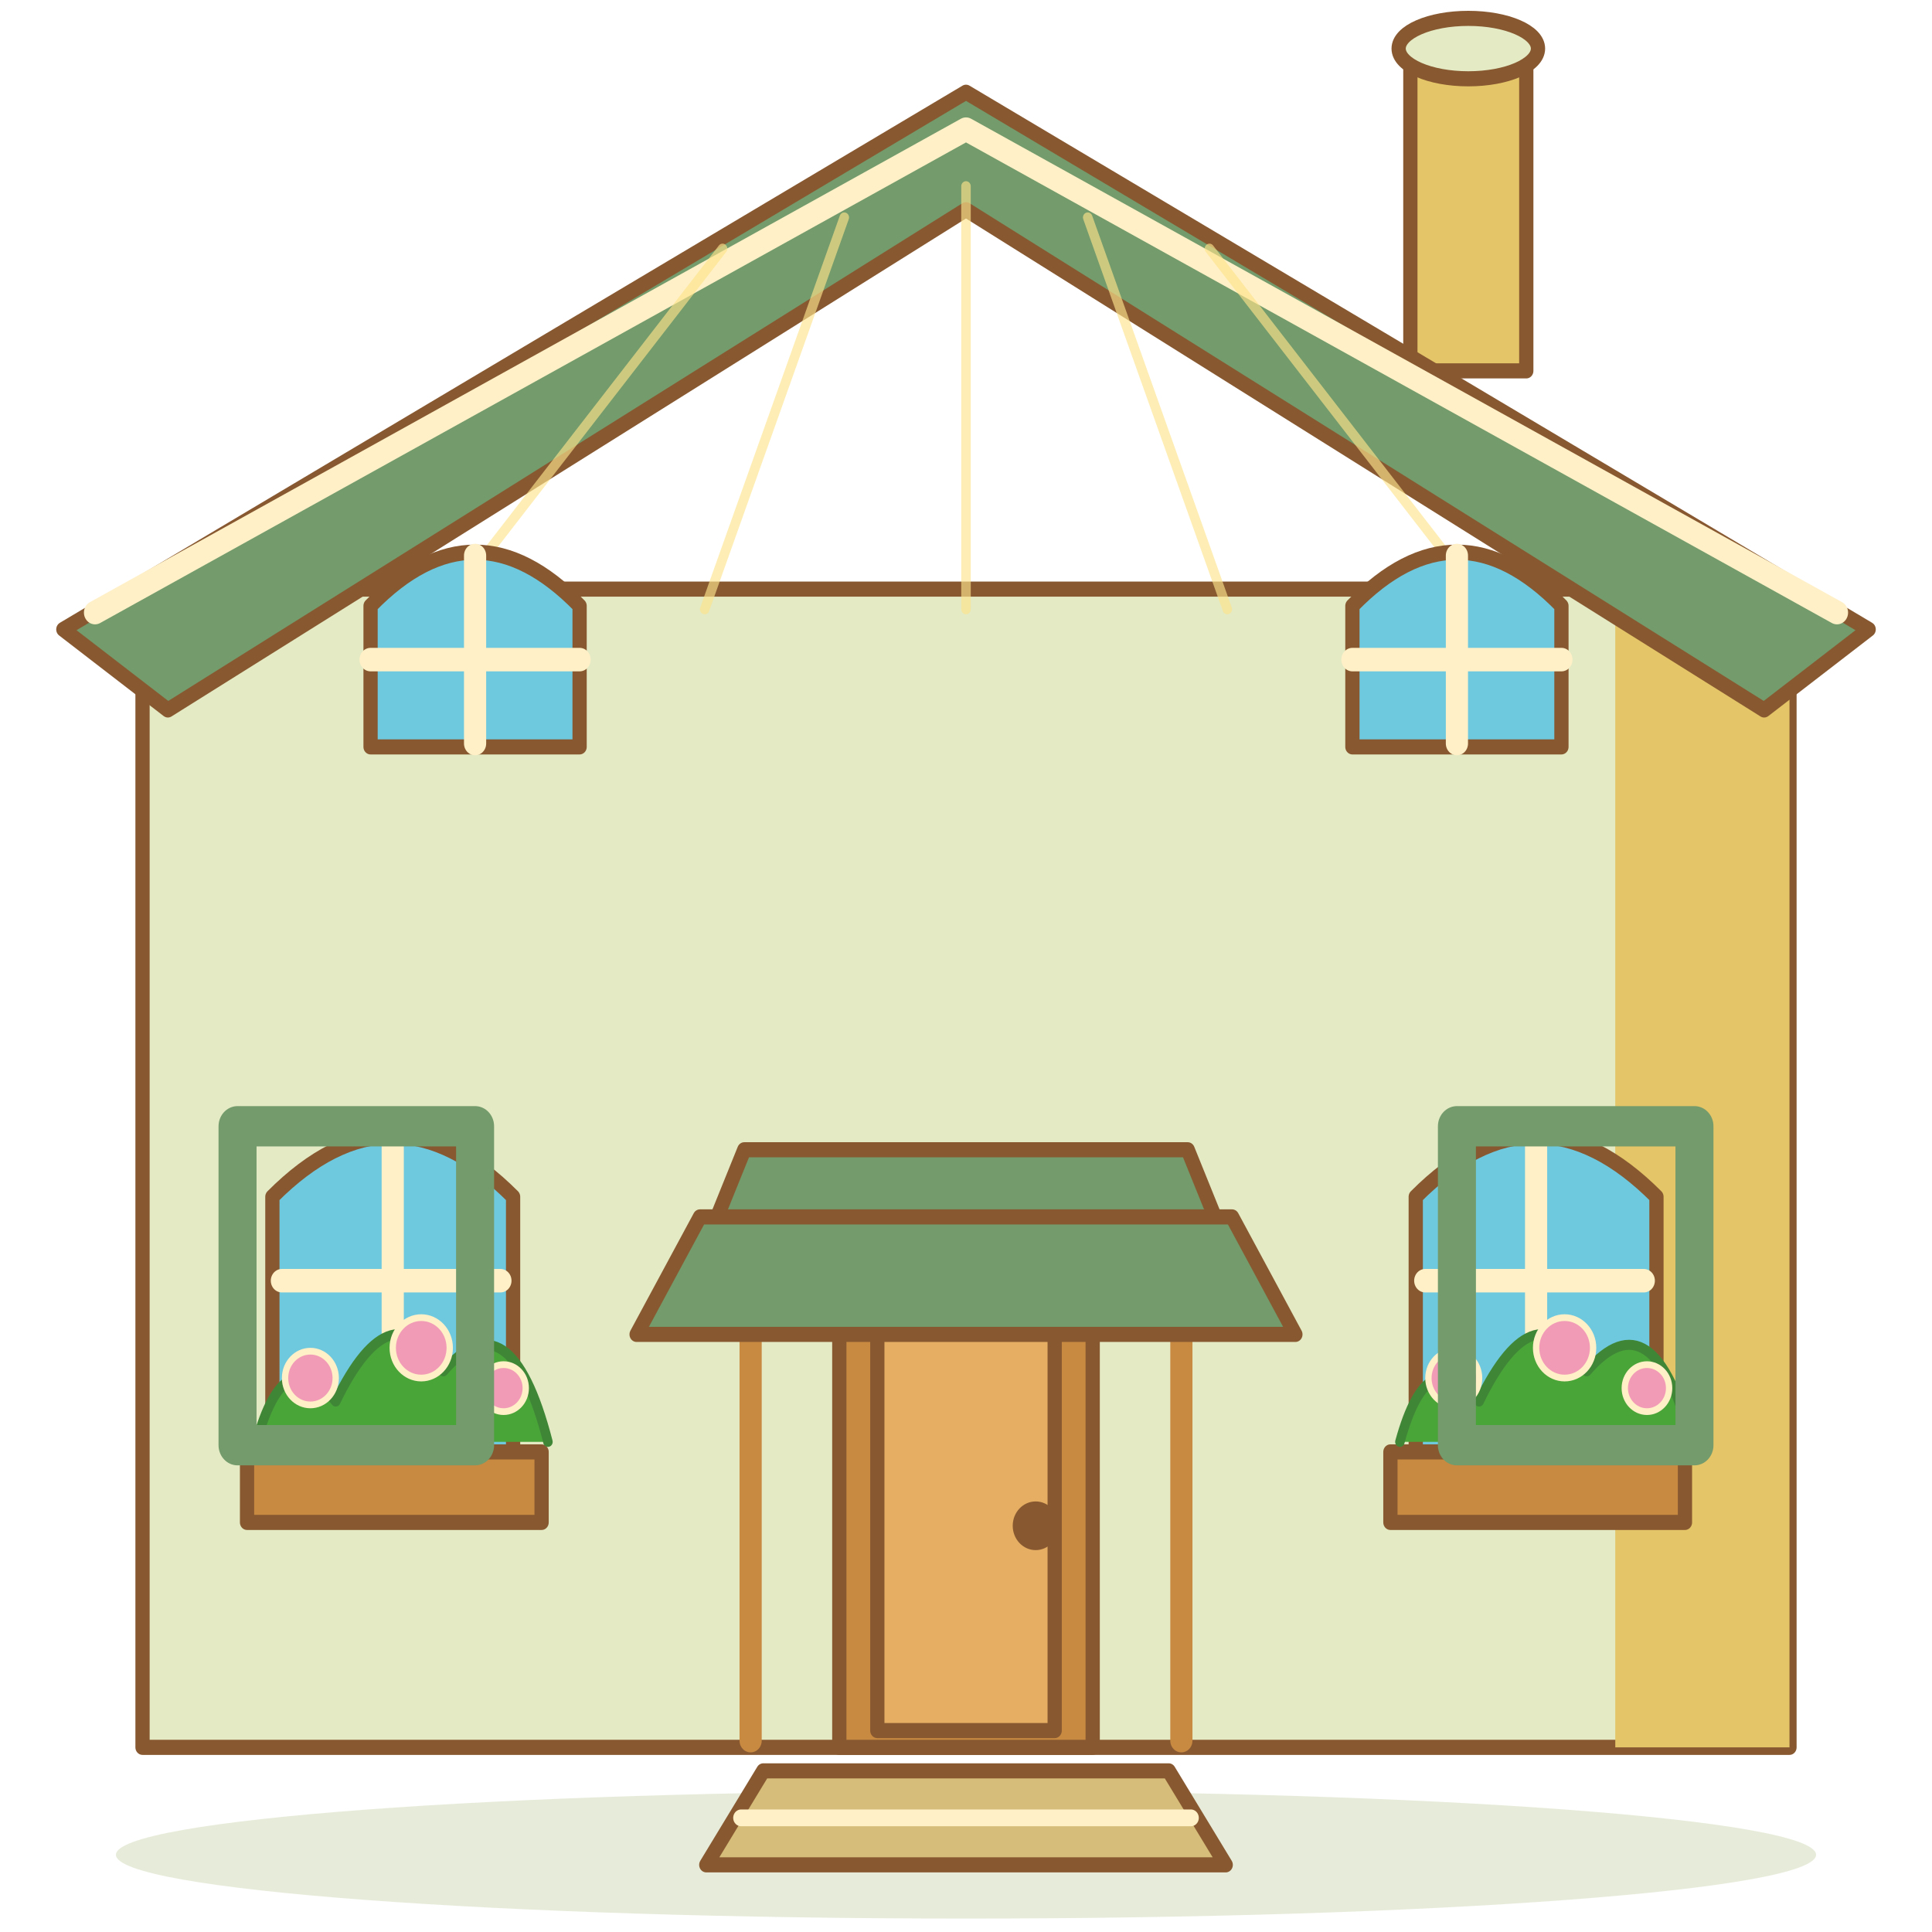
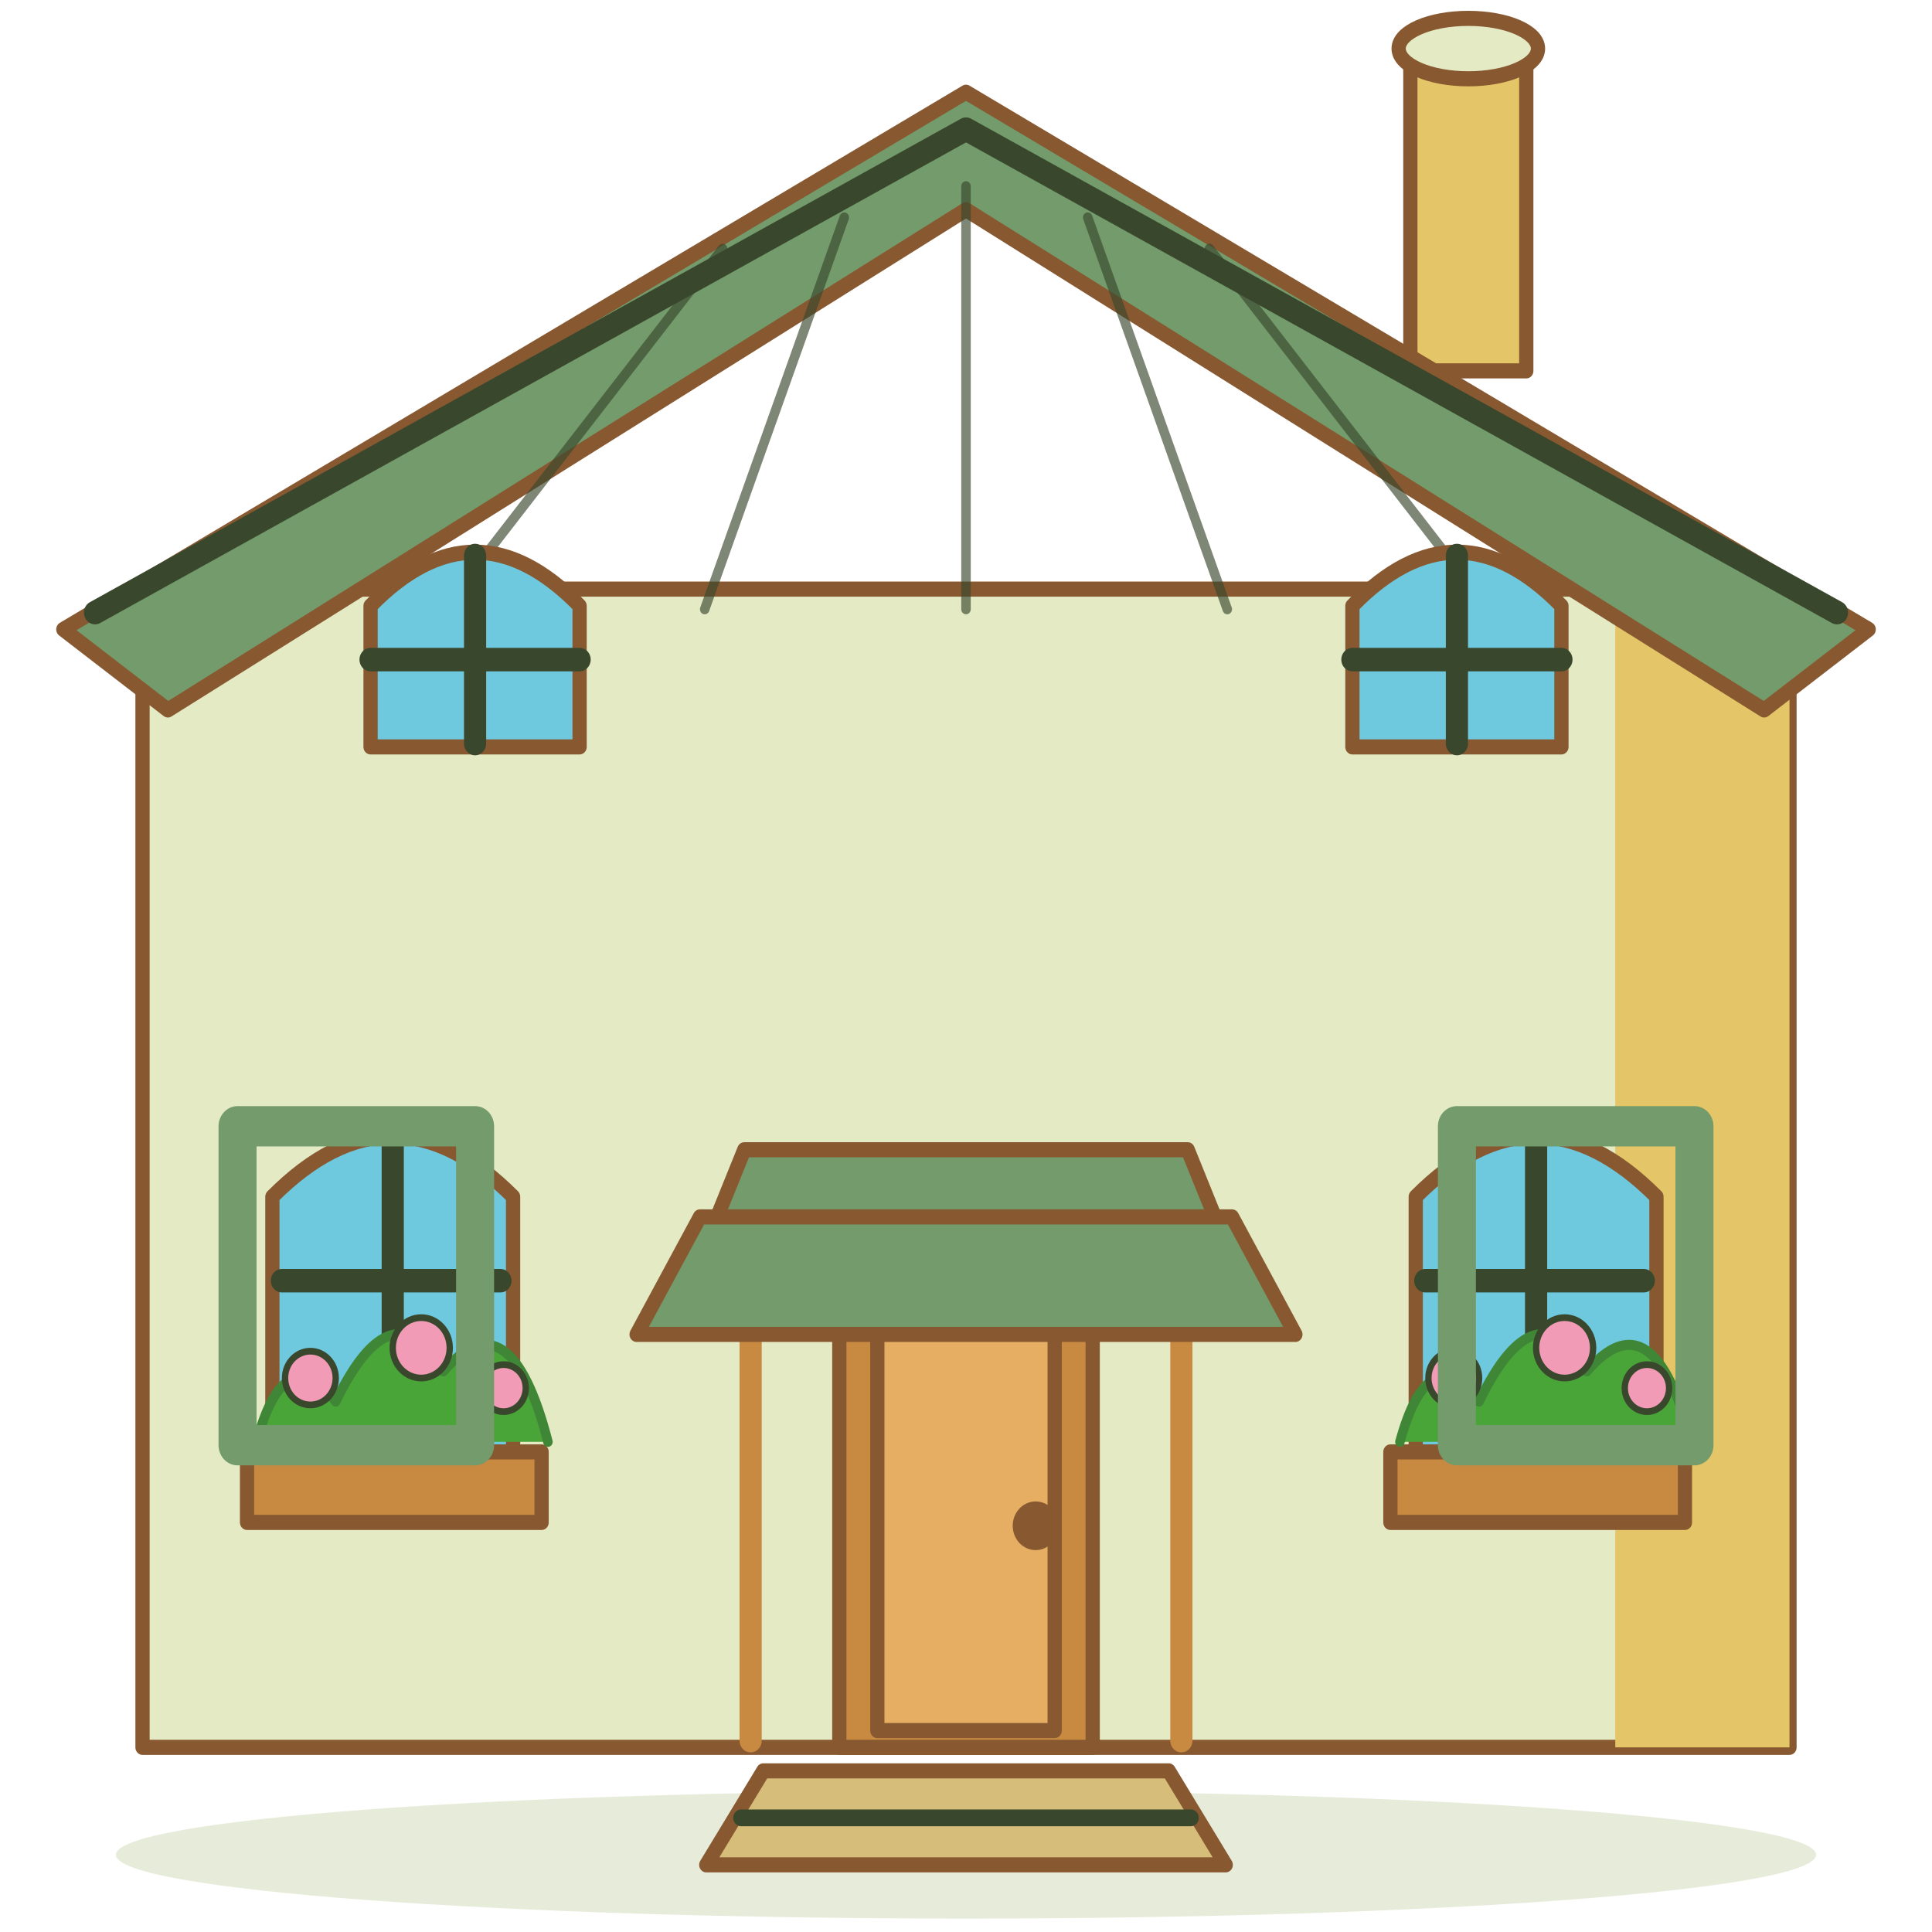
<svg xmlns="http://www.w3.org/2000/svg" width="610" height="610" viewBox="0 0 610 610">
  <g transform="translate(0 -36.6) scale(1 1.06)" stroke="#885931" stroke-width="4.5" stroke-linecap="round" stroke-linejoin="round">
    <ellipse cx="305" cy="587" rx="268.4" ry="19" fill="#7b9633" opacity=".18" stroke="none" />
    <path d="M445.3 50V145H481.9V48Z" fill="#e4c567" />
    <ellipse cx="463.6" cy="49" rx="22" ry="9" fill="#e3eac4" />
    <path d="M45 210H565V555H45Z" fill="#e3eac4" />
    <path d="M510 210H565V555H510Z" fill="#e4c567" stroke="none" />
    <path d="M20 222L305 62L590 222L557 246L305 97L53 246Z" fill="#739b6b" />
-     <path d="M30 217L305 73L580 217" fill="none" stroke="#fff0c7" stroke-width="7" />
-     <path d="M228.14 108.6L140 216" fill="none" stroke="#fde48c" stroke-width="3" opacity=".65" />
-     <path d="M266.57 99.3L222.5 216" fill="none" stroke="#fde48c" stroke-width="3" opacity=".65" />
-     <path d="M305 90L305 216" fill="none" stroke="#fde48c" stroke-width="3" opacity=".65" />
-     <path d="M343.43 99.3L387.5 216" fill="none" stroke="#fde48c" stroke-width="3" opacity=".65" />
-     <path d="M381.86 108.6L470 216" fill="none" stroke="#fde48c" stroke-width="3" opacity=".65" />
+     <path d="M30 217L305 73L580 217" fill="none" stroke="#39472d" stroke-width="7" />
+     <path d="M228.14 108.6L140 216" fill="none" stroke="#39472d" stroke-width="3" opacity=".65" />
+     <path d="M266.57 99.3L222.5 216" fill="none" stroke="#39472d" stroke-width="3" opacity=".65" />
+     <path d="M305 90L305 216" fill="none" stroke="#39472d" stroke-width="3" opacity=".65" />
+     <path d="M343.43 99.3L387.5 216" fill="none" stroke="#39472d" stroke-width="3" opacity=".65" />
+     <path d="M381.86 108.6L470 216" fill="none" stroke="#39472d" stroke-width="3" opacity=".65" />
    <path d="M117 257V215Q150 183 183 215V257Z" fill="#6ec9de" />
-     <path d="M150 200V256 M117 231H183" stroke="#fff0c7" stroke-width="7" />
+     <path d="M150 200V256 M117 231H183" stroke="#39472d" stroke-width="7" />
    <path d="M427 257V215Q460 183 493 215V257Z" fill="#6ec9de" />
-     <path d="M460 200V256 M427 231H493" stroke="#fff0c7" stroke-width="7" />
+     <path d="M460 200V256 M427 231H493" stroke="#39472d" stroke-width="7" />
    <path d="M265 555V420Q305 383 345 420V555Z" fill="#c88941" />
    <path d="M277 550V425Q305 401 333 425V550Z" fill="#e5ae63" />
    <circle cx="327" cy="489" r="5" fill="#885931" />
    <path d="M86 467V391Q124 355 162 391V467Z" fill="#6ec9de" />
-     <path d="M124 372V465 M89 416H158" stroke="#fff0c7" stroke-width="7" />
+     <path d="M124 372V465 M89 416H158" stroke="#39472d" stroke-width="7" />
    <path d="M78 467H171V488H78Z" fill="#c88941" />
    <path d="M81 464q9-31 25-12q18-35 34-9q21-23 33 21" fill="#4aa539" stroke="#3f8736" stroke-width="3" />
-     <g fill="#f29bb7" stroke="#fff0c7" stroke-width="2">
+     <g fill="#f29bb7" stroke="#39472d" stroke-width="2">
      <circle cx="98" cy="445" r="8" />
      <circle cx="133" cy="436" r="9" />
      <circle cx="159" cy="448" r="7" />
    </g>
    <path d="M447 467V391Q485 355 523 391V467Z" fill="#6ec9de" />
-     <path d="M485 372V465 M450 416H519" stroke="#fff0c7" stroke-width="7" />
+     <path d="M485 372V465 M450 416H519" stroke="#39472d" stroke-width="7" />
    <path d="M439 467H532V488H439Z" fill="#c88941" />
    <path d="M442 464q9-31 25-12q18-35 34-9q21-23 33 21" fill="#4aa539" stroke="#3f8736" stroke-width="3" />
-     <g fill="#f29bb7" stroke="#fff0c7" stroke-width="2">
+     <g fill="#f29bb7" stroke="#39472d" stroke-width="2">
      <circle cx="459" cy="445" r="8" />
      <circle cx="494" cy="436" r="9" />
      <circle cx="520" cy="448" r="7" />
    </g>
    <path d="M241 562H369L387 590H223Z" fill="#d6bd79" />
-     <path d="M234 576H376" stroke="#fff0c7" stroke-width="5" />
+     <path d="M234 576H376" stroke="#39472d" stroke-width="5" />
    <path d="M235 377H375L387 405H223Z" fill="#739b6b" />
    <path d="M237 406V553 M373 406V553" stroke="#c88941" stroke-width="7" />
    <path d="M75 370H150V465H75Z M460 370H535V465H460Z" fill="none" stroke="#739b6b" stroke-width="12" />
    <path d="M221 397H389L409 432H201Z" fill="#739b6b" />
  </g>
</svg>
